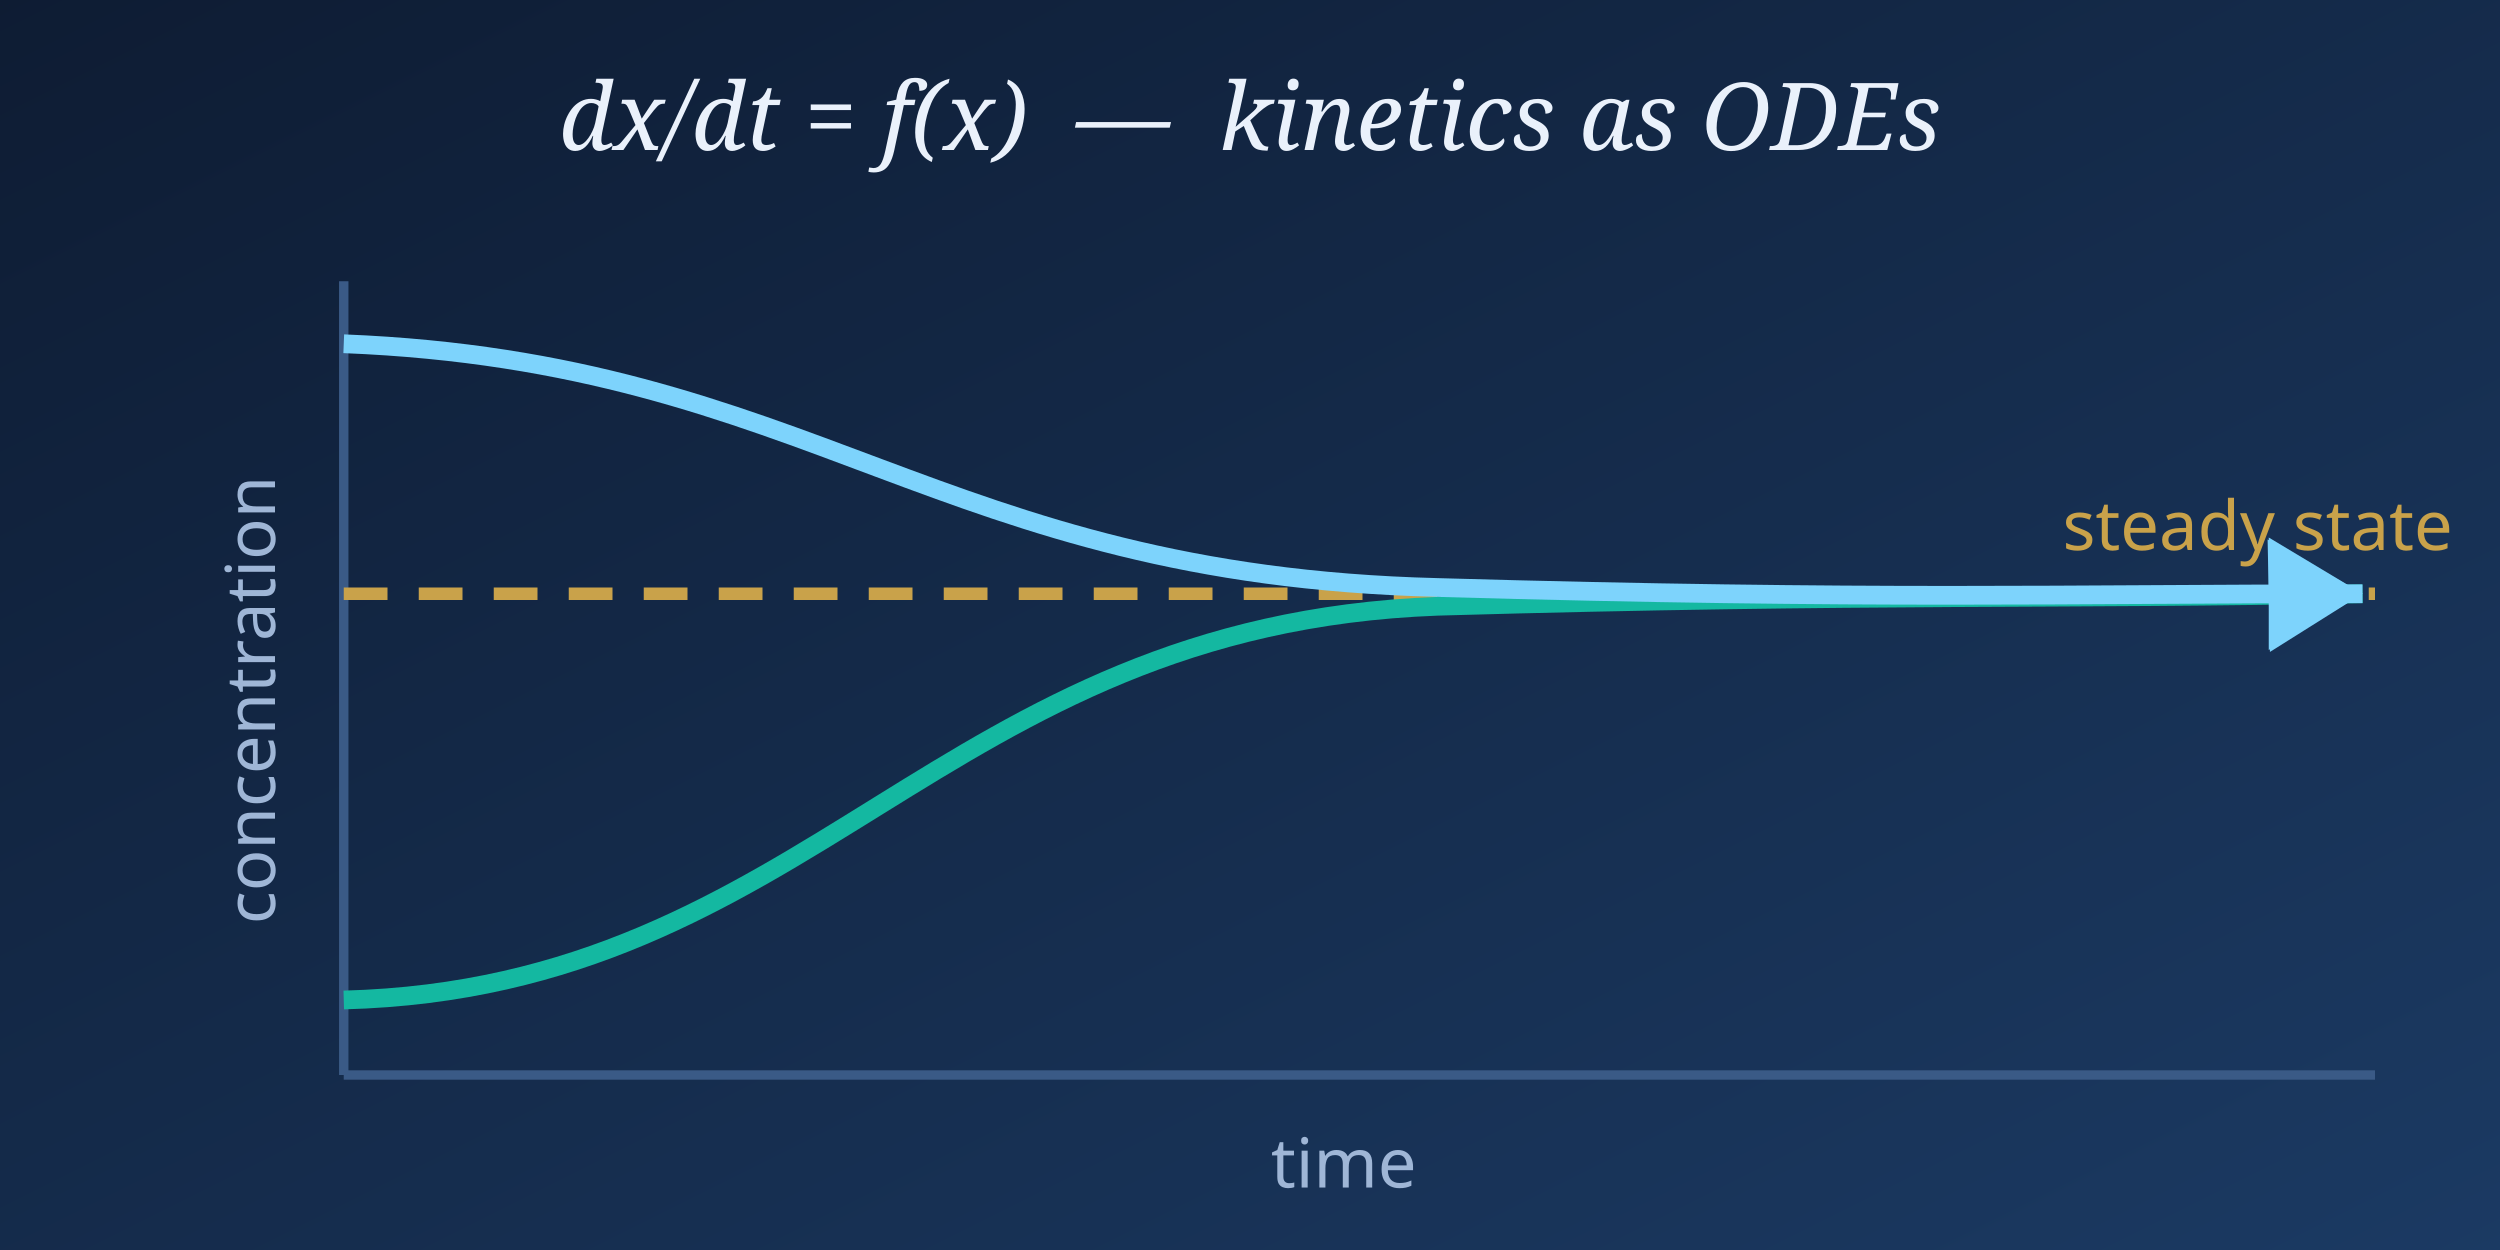
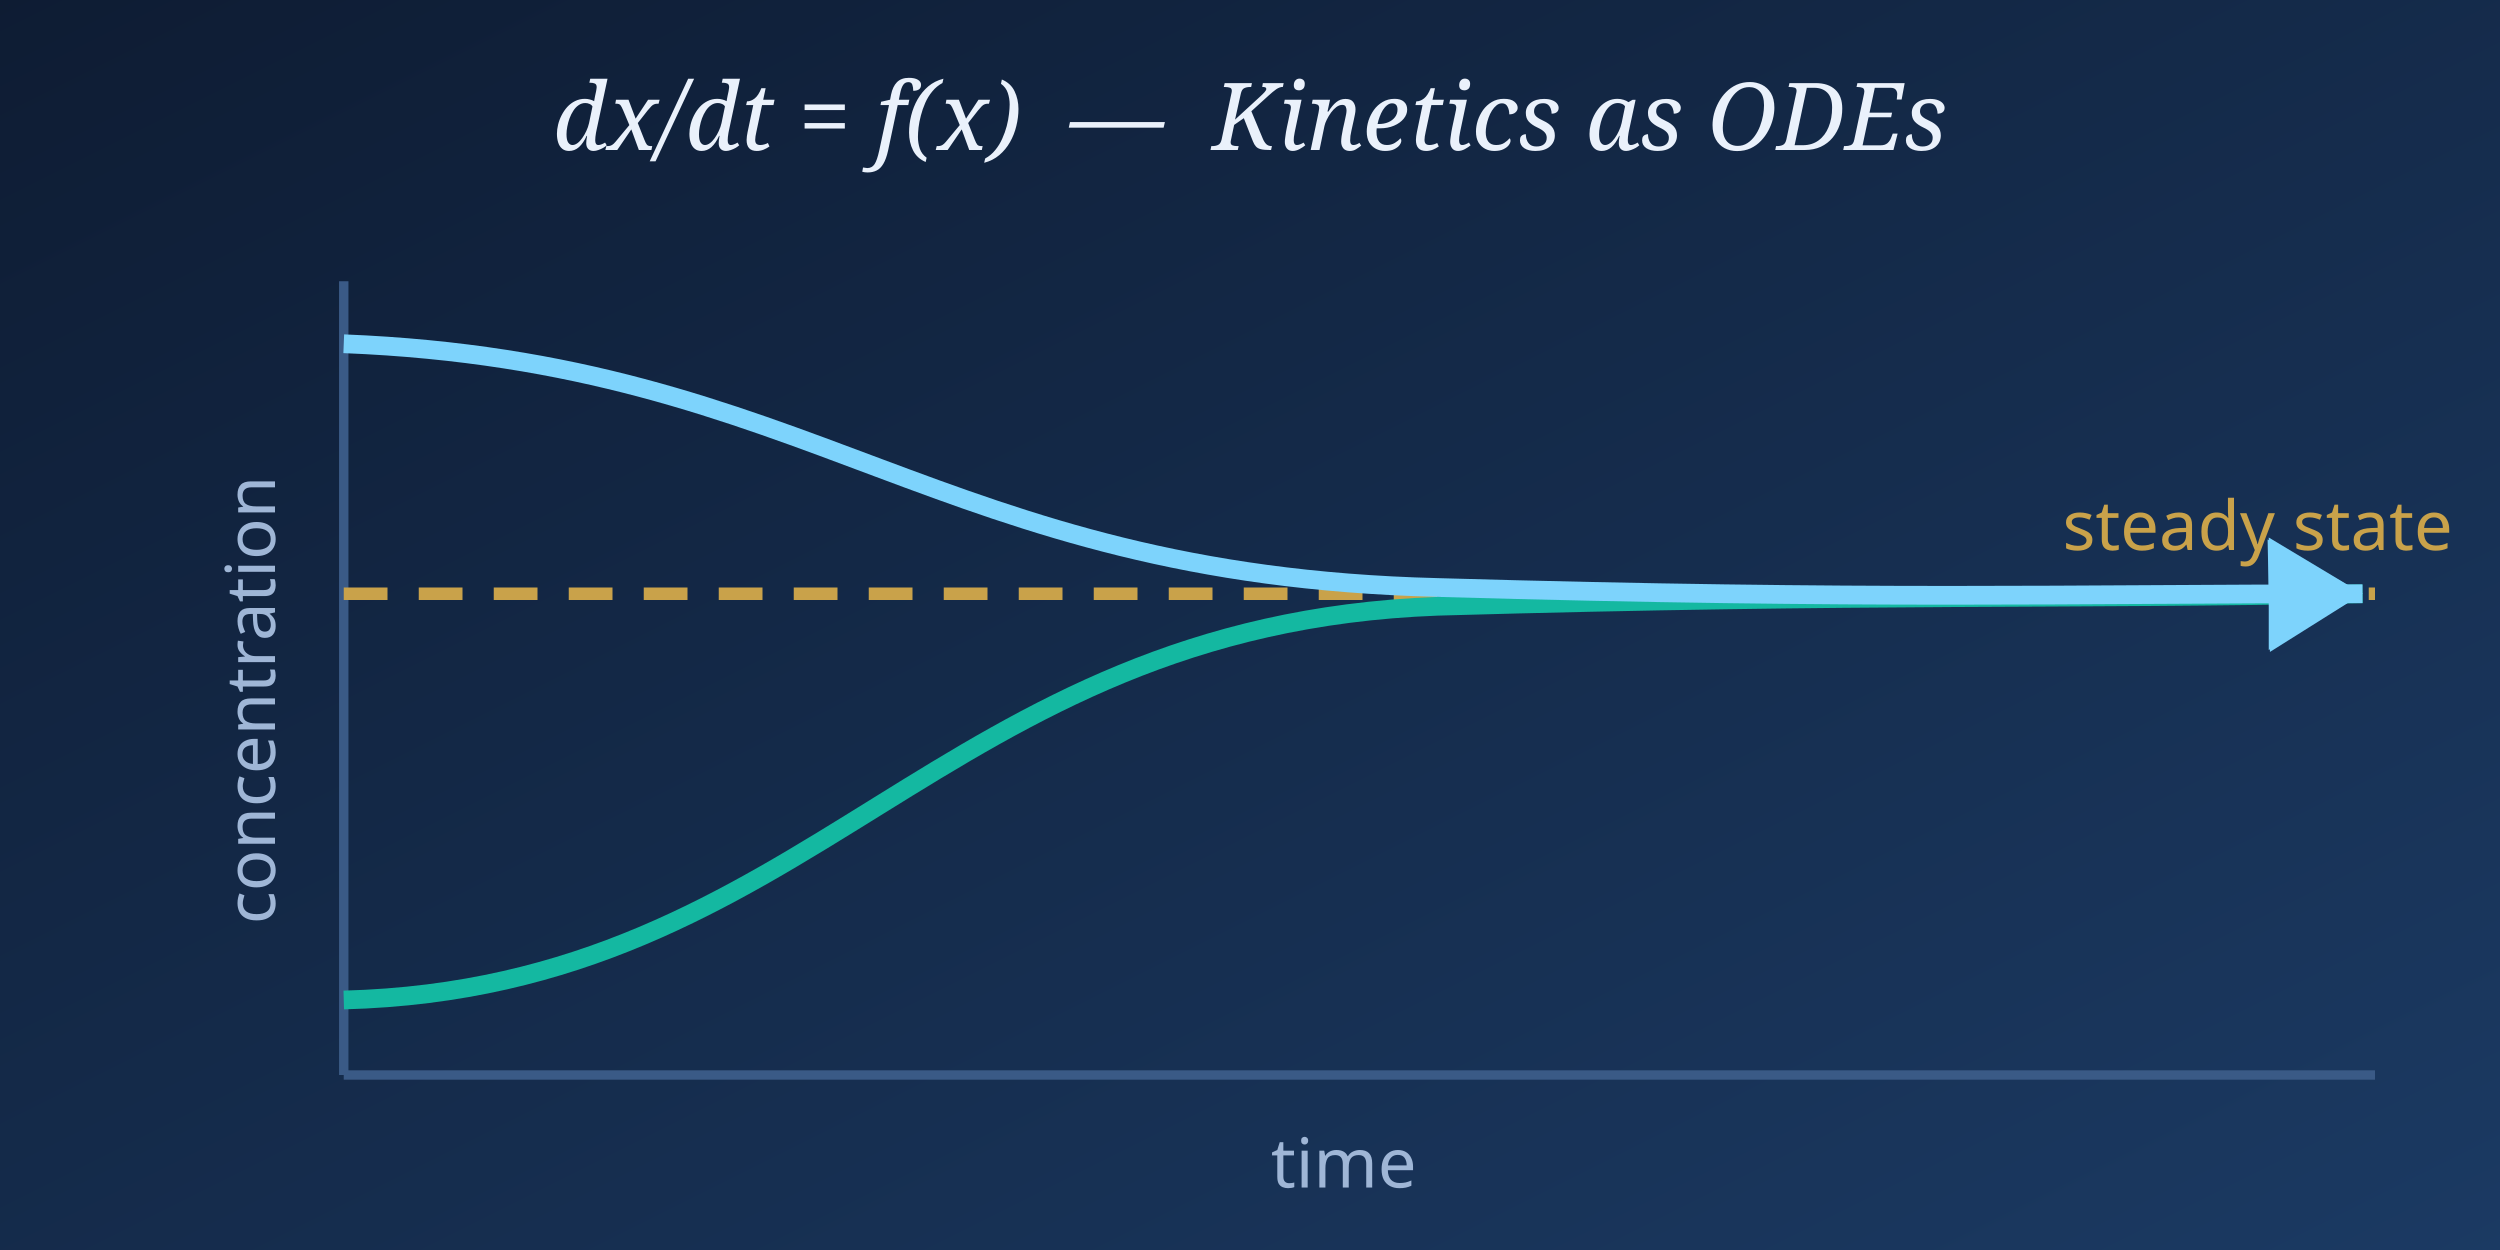
<svg xmlns="http://www.w3.org/2000/svg" viewBox="0 0 400 200" role="img" aria-label="ODE trajectories converging to a steady state">
  <defs>
    <linearGradient id="bg3" x1="0" y1="0" x2="1" y2="1">
      <stop offset="0" stop-color="#0e1c33" />
      <stop offset="1" stop-color="#1b3a63" />
    </linearGradient>
    <marker id="ah3" markerWidth="8" markerHeight="8" refX="5" refY="3" orient="auto">
      <path d="M0,0 L5,3 L0,6 Z" fill="#7dd3fc" />
    </marker>
  </defs>
  <rect width="400" height="200" fill="url(#bg3)" />
-   <text x="200" y="24" text-anchor="middle" fill="#eaf1fb" font-family="Georgia, serif" font-style="italic" font-size="15">dx/dt = f(x)  —  kinetics as ODEs</text>
+   <text x="200" y="24" text-anchor="middle" fill="#eaf1fb" font-family="Georgia, serif" font-style="italic" font-size="15">dx/dt = f(x)  —  Kinetics as ODEs</text>
  <g stroke="#3a5a86" stroke-width="1.5">
    <line x1="55" y1="45" x2="55" y2="172" />
    <line x1="55" y1="172" x2="380" y2="172" />
  </g>
  <line x1="55" y1="95" x2="380" y2="95" stroke="#c9a24a" stroke-width="2" stroke-dasharray="7 5" />
  <text x="330" y="88" fill="#c9a24a" font-family="sans-serif" font-size="11">steady state</text>
  <path d="M55 160 C130 158 150 100 230 97 C300 95 330 96 378 95" fill="none" stroke="#14b8a1" stroke-width="3" marker-end="url(#ah3)" />
  <path d="M55 55 C130 58 150 92 230 94 C300 96 330 95 378 95" fill="none" stroke="#7dd3fc" stroke-width="3" marker-end="url(#ah3)" />
  <text x="215" y="190" text-anchor="middle" fill="#9fb6d6" font-family="sans-serif" font-size="11">time</text>
  <text x="44" y="112" fill="#9fb6d6" font-family="sans-serif" font-size="11" transform="rotate(-90 44 112)" text-anchor="middle">concentration</text>
</svg>
